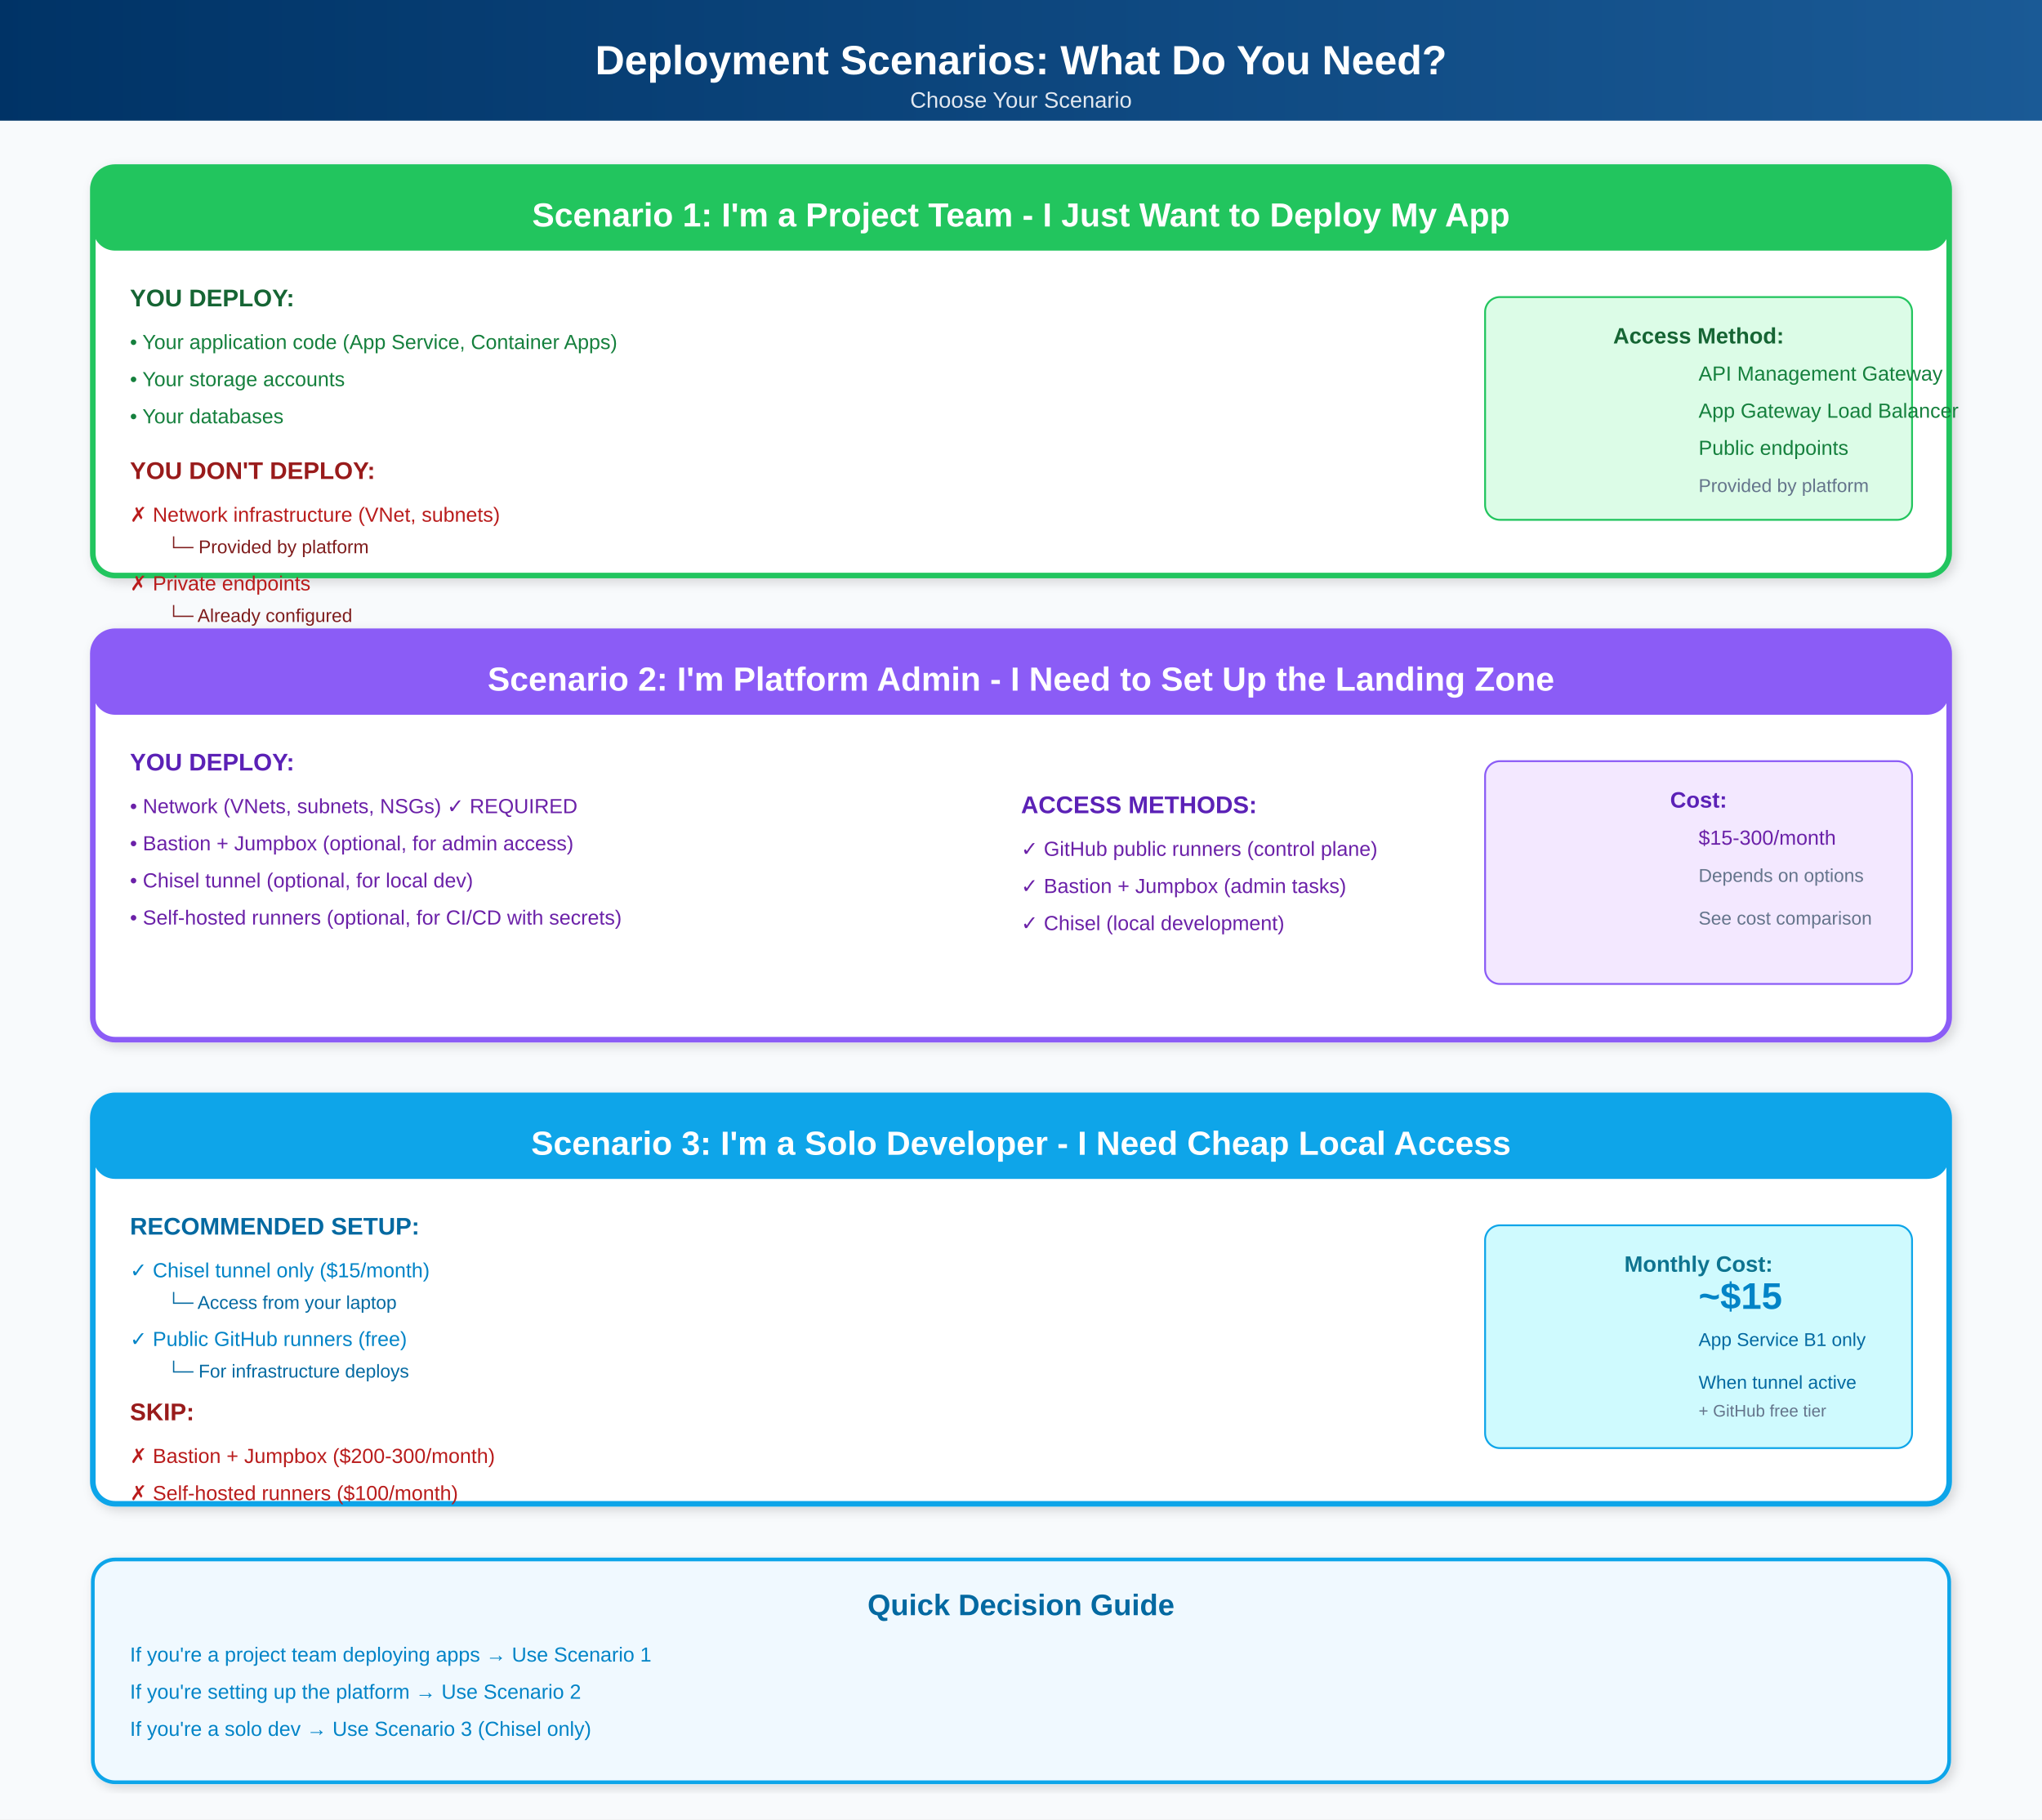
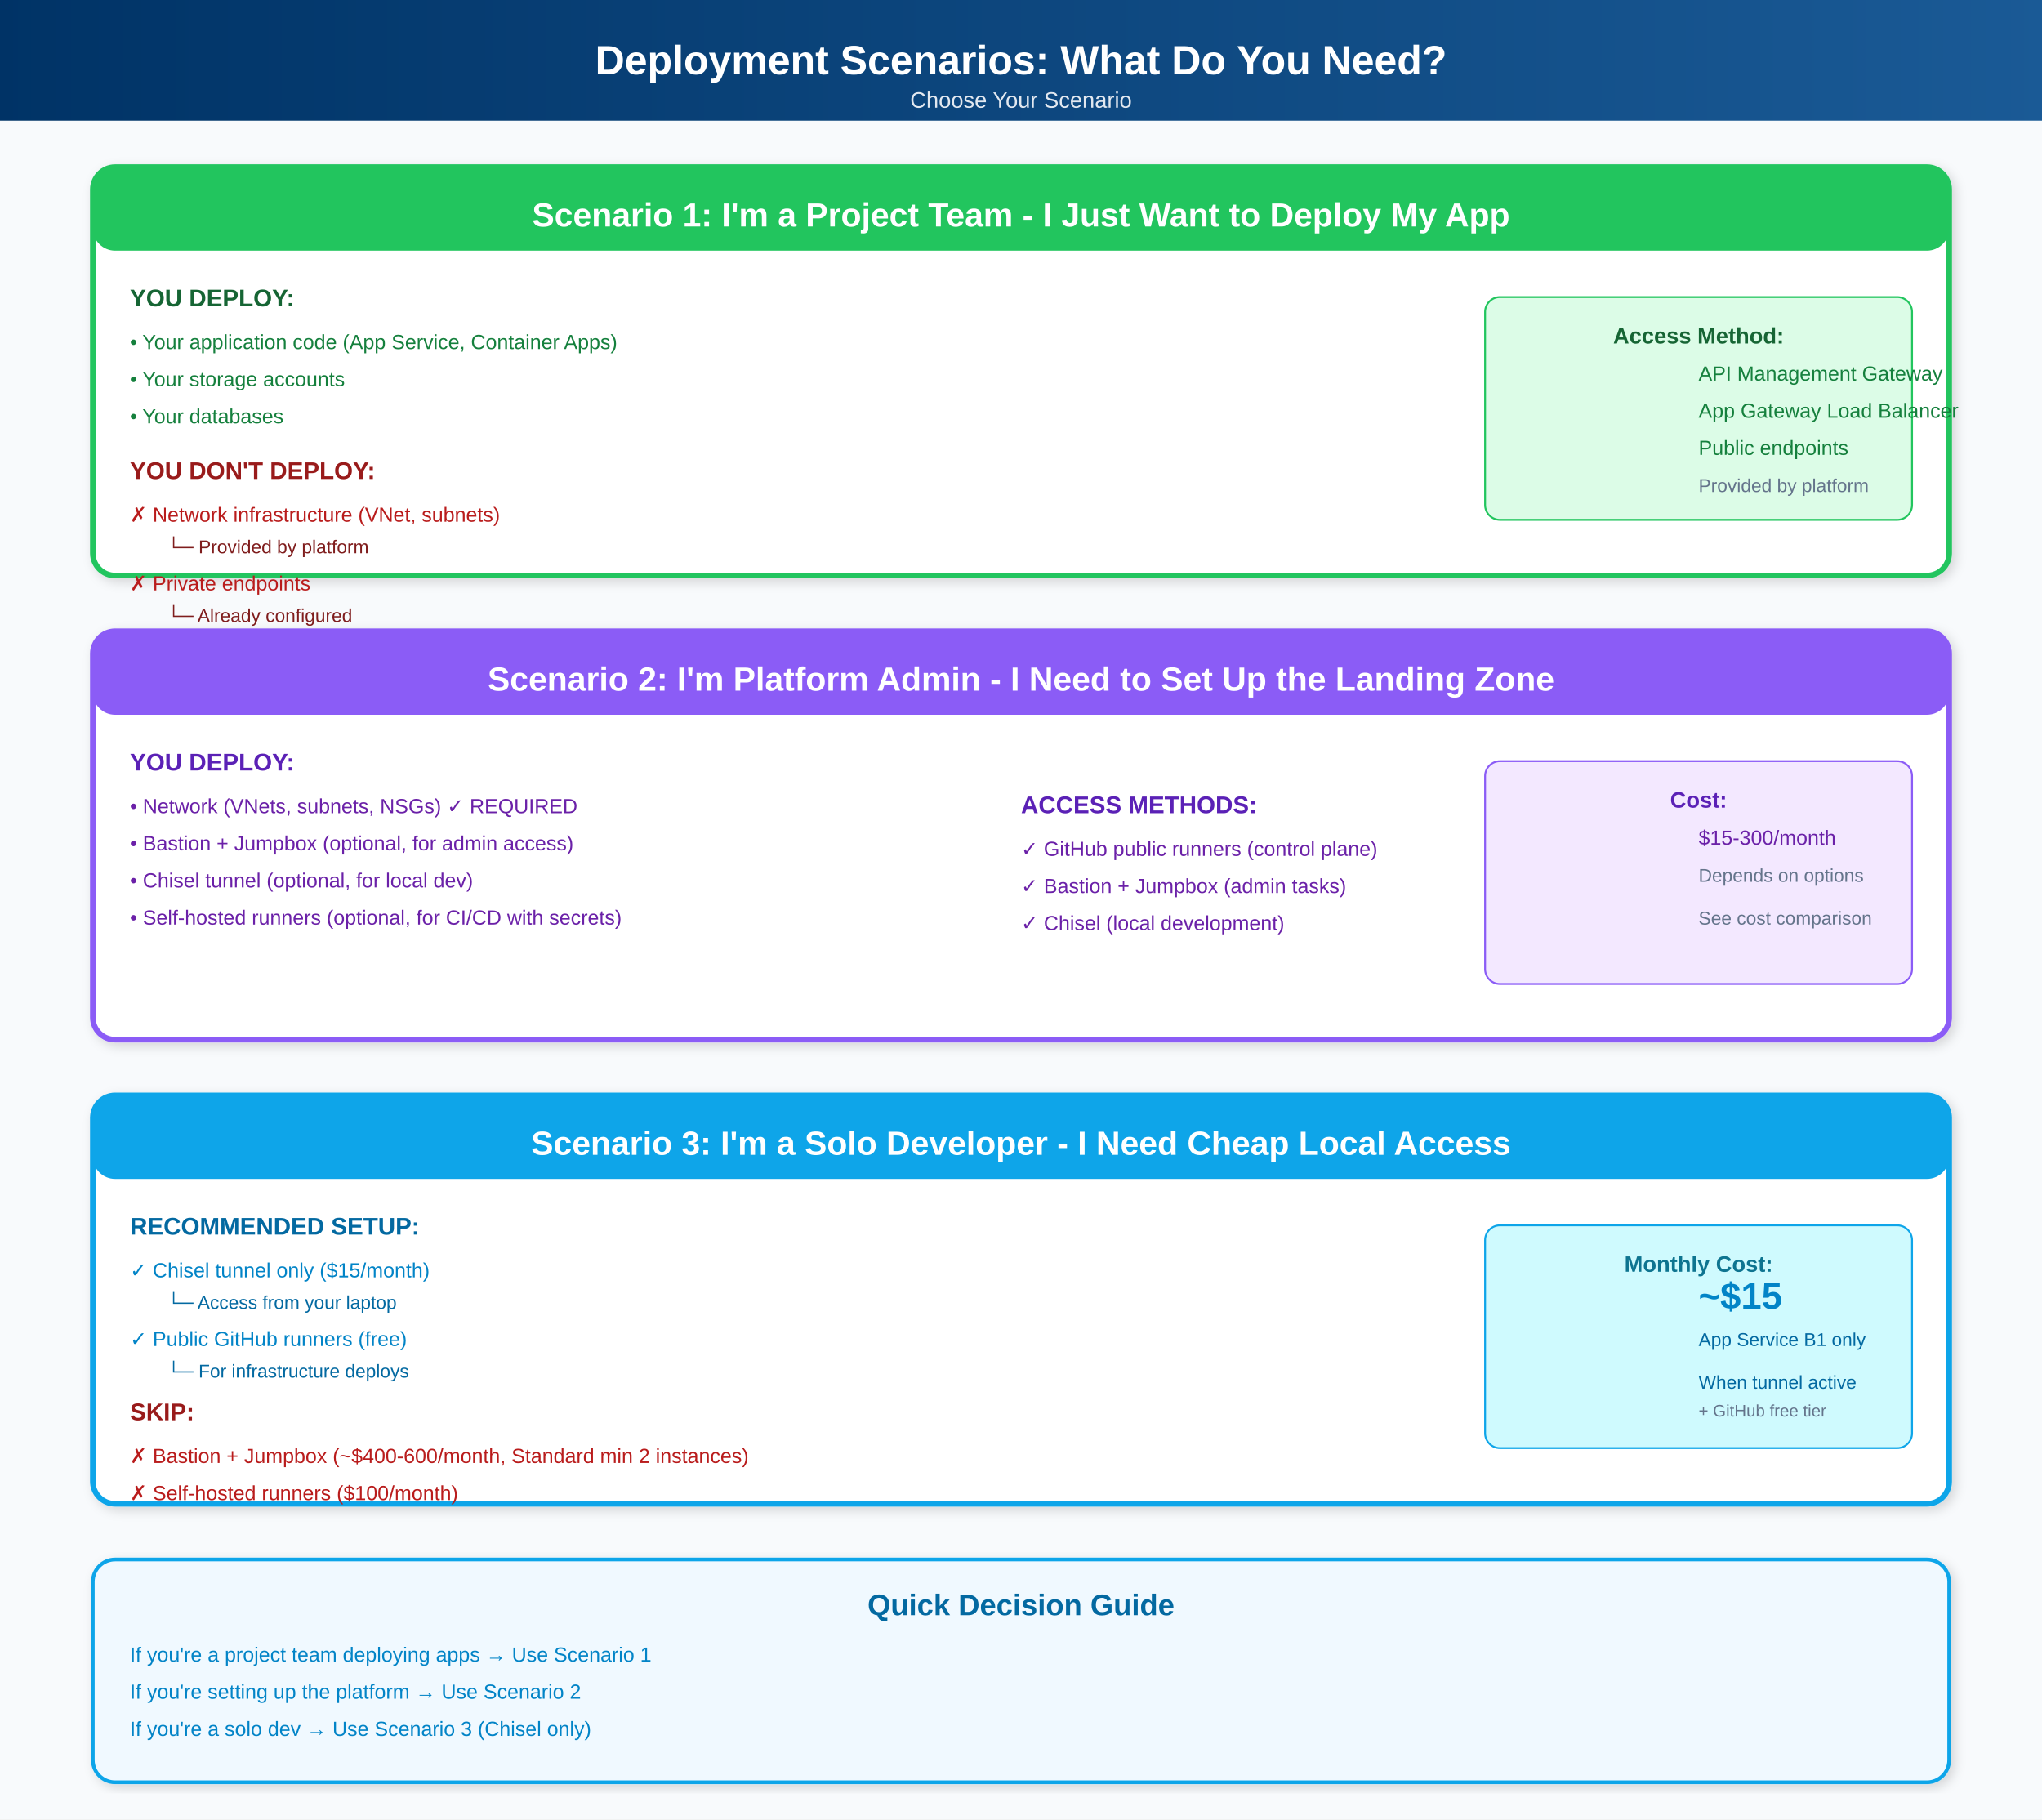
<svg xmlns="http://www.w3.org/2000/svg" viewBox="0 0 1100 980" width="1100" height="980">
  <defs>
    <linearGradient id="headerGrad" x1="0%" y1="0%" x2="100%" y2="0%">
      <stop offset="0%" style="stop-color:#003366" />
      <stop offset="100%" style="stop-color:#1a5a96" />
    </linearGradient>
    <filter id="shadow" x="-5%" y="-5%" width="110%" height="110%">
      <feDropShadow dx="2" dy="2" stdDeviation="3" flood-opacity="0.15" />
    </filter>
  </defs>
  <rect width="1100" height="980" fill="#f8fafc" />
  <rect x="0" y="0" width="1100" height="65" fill="url(#headerGrad)" />
  <text x="550" y="40" font-family="Segoe UI, Arial" font-size="22" font-weight="bold" fill="white" text-anchor="middle">Deployment Scenarios: What Do You Need?</text>
  <text x="550" y="58" font-family="Segoe UI, Arial" font-size="12" fill="#e2e8f0" text-anchor="middle">Choose Your Scenario</text>
  <rect x="50" y="90" width="1000" height="220" rx="12" fill="white" stroke="#22c55e" stroke-width="3" filter="url(#shadow)" />
  <rect x="50" y="90" width="1000" height="45" rx="12" fill="#22c55e" />
  <text x="550" y="122" font-family="Segoe UI, Arial" font-size="18" font-weight="bold" fill="white" text-anchor="middle">Scenario 1: I'm a Project Team - I Just Want to Deploy My App</text>
  <text x="70" y="165" font-family="Segoe UI, Arial" font-size="13" font-weight="bold" fill="#166534">YOU DEPLOY:</text>
  <text x="70" y="188" font-family="Segoe UI, Arial" font-size="11" fill="#15803d">• Your application code (App Service, Container Apps)</text>
  <text x="70" y="208" font-family="Segoe UI, Arial" font-size="11" fill="#15803d">• Your storage accounts</text>
  <text x="70" y="228" font-family="Segoe UI, Arial" font-size="11" fill="#15803d">• Your databases</text>
  <text x="70" y="258" font-family="Segoe UI, Arial" font-size="13" font-weight="bold" fill="#991b1b">YOU DON'T DEPLOY:</text>
  <text x="70" y="281" font-family="Segoe UI, Arial" font-size="11" fill="#b91c1c">✗ Network infrastructure (VNet, subnets)</text>
  <text x="90" y="298" font-family="Segoe UI, Arial" font-size="10" fill="#7f1d1d">  └─ Provided by platform</text>
  <text x="70" y="318" font-family="Segoe UI, Arial" font-size="11" fill="#b91c1c">✗ Private endpoints</text>
  <text x="90" y="335" font-family="Segoe UI, Arial" font-size="10" fill="#7f1d1d">  └─ Already configured</text>
  <rect x="800" y="160" width="230" height="120" rx="8" fill="#dcfce7" stroke="#22c55e" />
  <text x="915" y="185" font-family="Segoe UI, Arial" font-size="12" font-weight="bold" fill="#166534" text-anchor="middle">Access Method:</text>
  <text x="915" y="205" font-family="Segoe UI, Arial" font-size="11" fill="#15803d">API Management Gateway</text>
  <text x="915" y="225" font-family="Segoe UI, Arial" font-size="11" fill="#15803d">App Gateway Load Balancer</text>
  <text x="915" y="245" font-family="Segoe UI, Arial" font-size="11" fill="#15803d">Public endpoints</text>
  <text x="915" y="265" font-family="Segoe UI, Arial" font-size="10" fill="#64748b">Provided by platform</text>
  <rect x="50" y="340" width="1000" height="220" rx="12" fill="white" stroke="#8b5cf6" stroke-width="3" filter="url(#shadow)" />
  <rect x="50" y="340" width="1000" height="45" rx="12" fill="#8b5cf6" />
  <text x="550" y="372" font-family="Segoe UI, Arial" font-size="18" font-weight="bold" fill="white" text-anchor="middle">Scenario 2: I'm Platform Admin - I Need to Set Up the Landing Zone</text>
  <text x="70" y="415" font-family="Segoe UI, Arial" font-size="13" font-weight="bold" fill="#5b21b6">YOU DEPLOY:</text>
  <text x="70" y="438" font-family="Segoe UI, Arial" font-size="11" fill="#6b21a8">• Network (VNets, subnets, NSGs) ✓ REQUIRED</text>
  <text x="70" y="458" font-family="Segoe UI, Arial" font-size="11" fill="#6b21a8">• Bastion + Jumpbox (optional, for admin access)</text>
  <text x="70" y="478" font-family="Segoe UI, Arial" font-size="11" fill="#6b21a8">• Chisel tunnel (optional, for local dev)</text>
  <text x="70" y="498" font-family="Segoe UI, Arial" font-size="11" fill="#6b21a8">• Self-hosted runners (optional, for CI/CD with secrets)</text>
  <text x="550" y="438" font-family="Segoe UI, Arial" font-size="13" font-weight="bold" fill="#5b21b6">ACCESS METHODS:</text>
  <text x="550" y="461" font-family="Segoe UI, Arial" font-size="11" fill="#6b21a8">✓ GitHub public runners (control plane)</text>
  <text x="550" y="481" font-family="Segoe UI, Arial" font-size="11" fill="#6b21a8">✓ Bastion + Jumpbox (admin tasks)</text>
  <text x="550" y="501" font-family="Segoe UI, Arial" font-size="11" fill="#6b21a8">✓ Chisel (local development)</text>
  <rect x="800" y="410" width="230" height="120" rx="8" fill="#f3e8ff" stroke="#8b5cf6" />
  <text x="915" y="435" font-family="Segoe UI, Arial" font-size="12" font-weight="bold" fill="#5b21b6" text-anchor="middle">Cost:</text>
  <text x="915" y="455" font-family="Segoe UI, Arial" font-size="11" fill="#6b21a8">$15-300/month</text>
  <text x="915" y="475" font-family="Segoe UI, Arial" font-size="10" fill="#64748b">Depends on options</text>
  <text x="915" y="498" font-family="Segoe UI, Arial" font-size="10" fill="#64748b">See cost comparison</text>
  <rect x="50" y="590" width="1000" height="220" rx="12" fill="white" stroke="#0ea5e9" stroke-width="3" filter="url(#shadow)" />
  <rect x="50" y="590" width="1000" height="45" rx="12" fill="#0ea5e9" />
  <text x="550" y="622" font-family="Segoe UI, Arial" font-size="18" font-weight="bold" fill="white" text-anchor="middle">Scenario 3: I'm a Solo Developer - I Need Cheap Local Access</text>
  <text x="70" y="665" font-family="Segoe UI, Arial" font-size="13" font-weight="bold" fill="#0369a1">RECOMMENDED SETUP:</text>
  <text x="70" y="688" font-family="Segoe UI, Arial" font-size="11" fill="#0284c7">✓ Chisel tunnel only ($15/month)</text>
  <text x="90" y="705" font-family="Segoe UI, Arial" font-size="10" fill="#0369a1">  └─ Access from your laptop</text>
  <text x="70" y="725" font-family="Segoe UI, Arial" font-size="11" fill="#0284c7">✓ Public GitHub runners (free)</text>
  <text x="90" y="742" font-family="Segoe UI, Arial" font-size="10" fill="#0369a1">  └─ For infrastructure deploys</text>
  <text x="70" y="765" font-family="Segoe UI, Arial" font-size="13" font-weight="bold" fill="#991b1b">SKIP:</text>
-   <text x="70" y="788" font-family="Segoe UI, Arial" font-size="11" fill="#b91c1c">✗ Bastion + Jumpbox ($200-300/month)</text>
+   <text x="70" y="788" font-family="Segoe UI, Arial" font-size="11" fill="#b91c1c">✗ Bastion + Jumpbox (~$400-600/month, Standard min 2 instances)</text>
  <text x="70" y="808" font-family="Segoe UI, Arial" font-size="11" fill="#b91c1c">✗ Self-hosted runners ($100/month)</text>
  <rect x="800" y="660" width="230" height="120" rx="8" fill="#cffafe" stroke="#0ea5e9" />
  <text x="915" y="685" font-family="Segoe UI, Arial" font-size="12" font-weight="bold" fill="#0e7490" text-anchor="middle">Monthly Cost:</text>
  <text x="915" y="705" font-family="Segoe UI, Arial" font-size="20" font-weight="bold" fill="#0284c7">~$15</text>
  <text x="915" y="725" font-family="Segoe UI, Arial" font-size="10" fill="#0369a1">App Service B1 only</text>
  <text x="915" y="748" font-family="Segoe UI, Arial" font-size="10" fill="#0369a1">When tunnel active</text>
  <text x="915" y="763" font-family="Segoe UI, Arial" font-size="9" fill="#64748b">+ GitHub free tier</text>
  <rect x="50" y="840" width="1000" height="120" rx="12" fill="#f0f9ff" stroke="#0ea5e9" stroke-width="2" filter="url(#shadow)" />
  <text x="550" y="870" font-family="Segoe UI, Arial" font-size="16" font-weight="bold" fill="#0369a1" text-anchor="middle">Quick Decision Guide</text>
  <text x="70" y="895" font-family="Segoe UI, Arial" font-size="11" fill="#0284c7">If you're a project team deploying apps → Use Scenario 1</text>
  <text x="70" y="915" font-family="Segoe UI, Arial" font-size="11" fill="#0284c7">If you're setting up the platform → Use Scenario 2</text>
  <text x="70" y="935" font-family="Segoe UI, Arial" font-size="11" fill="#0284c7">If you're a solo dev → Use Scenario 3 (Chisel only)</text>
</svg>
